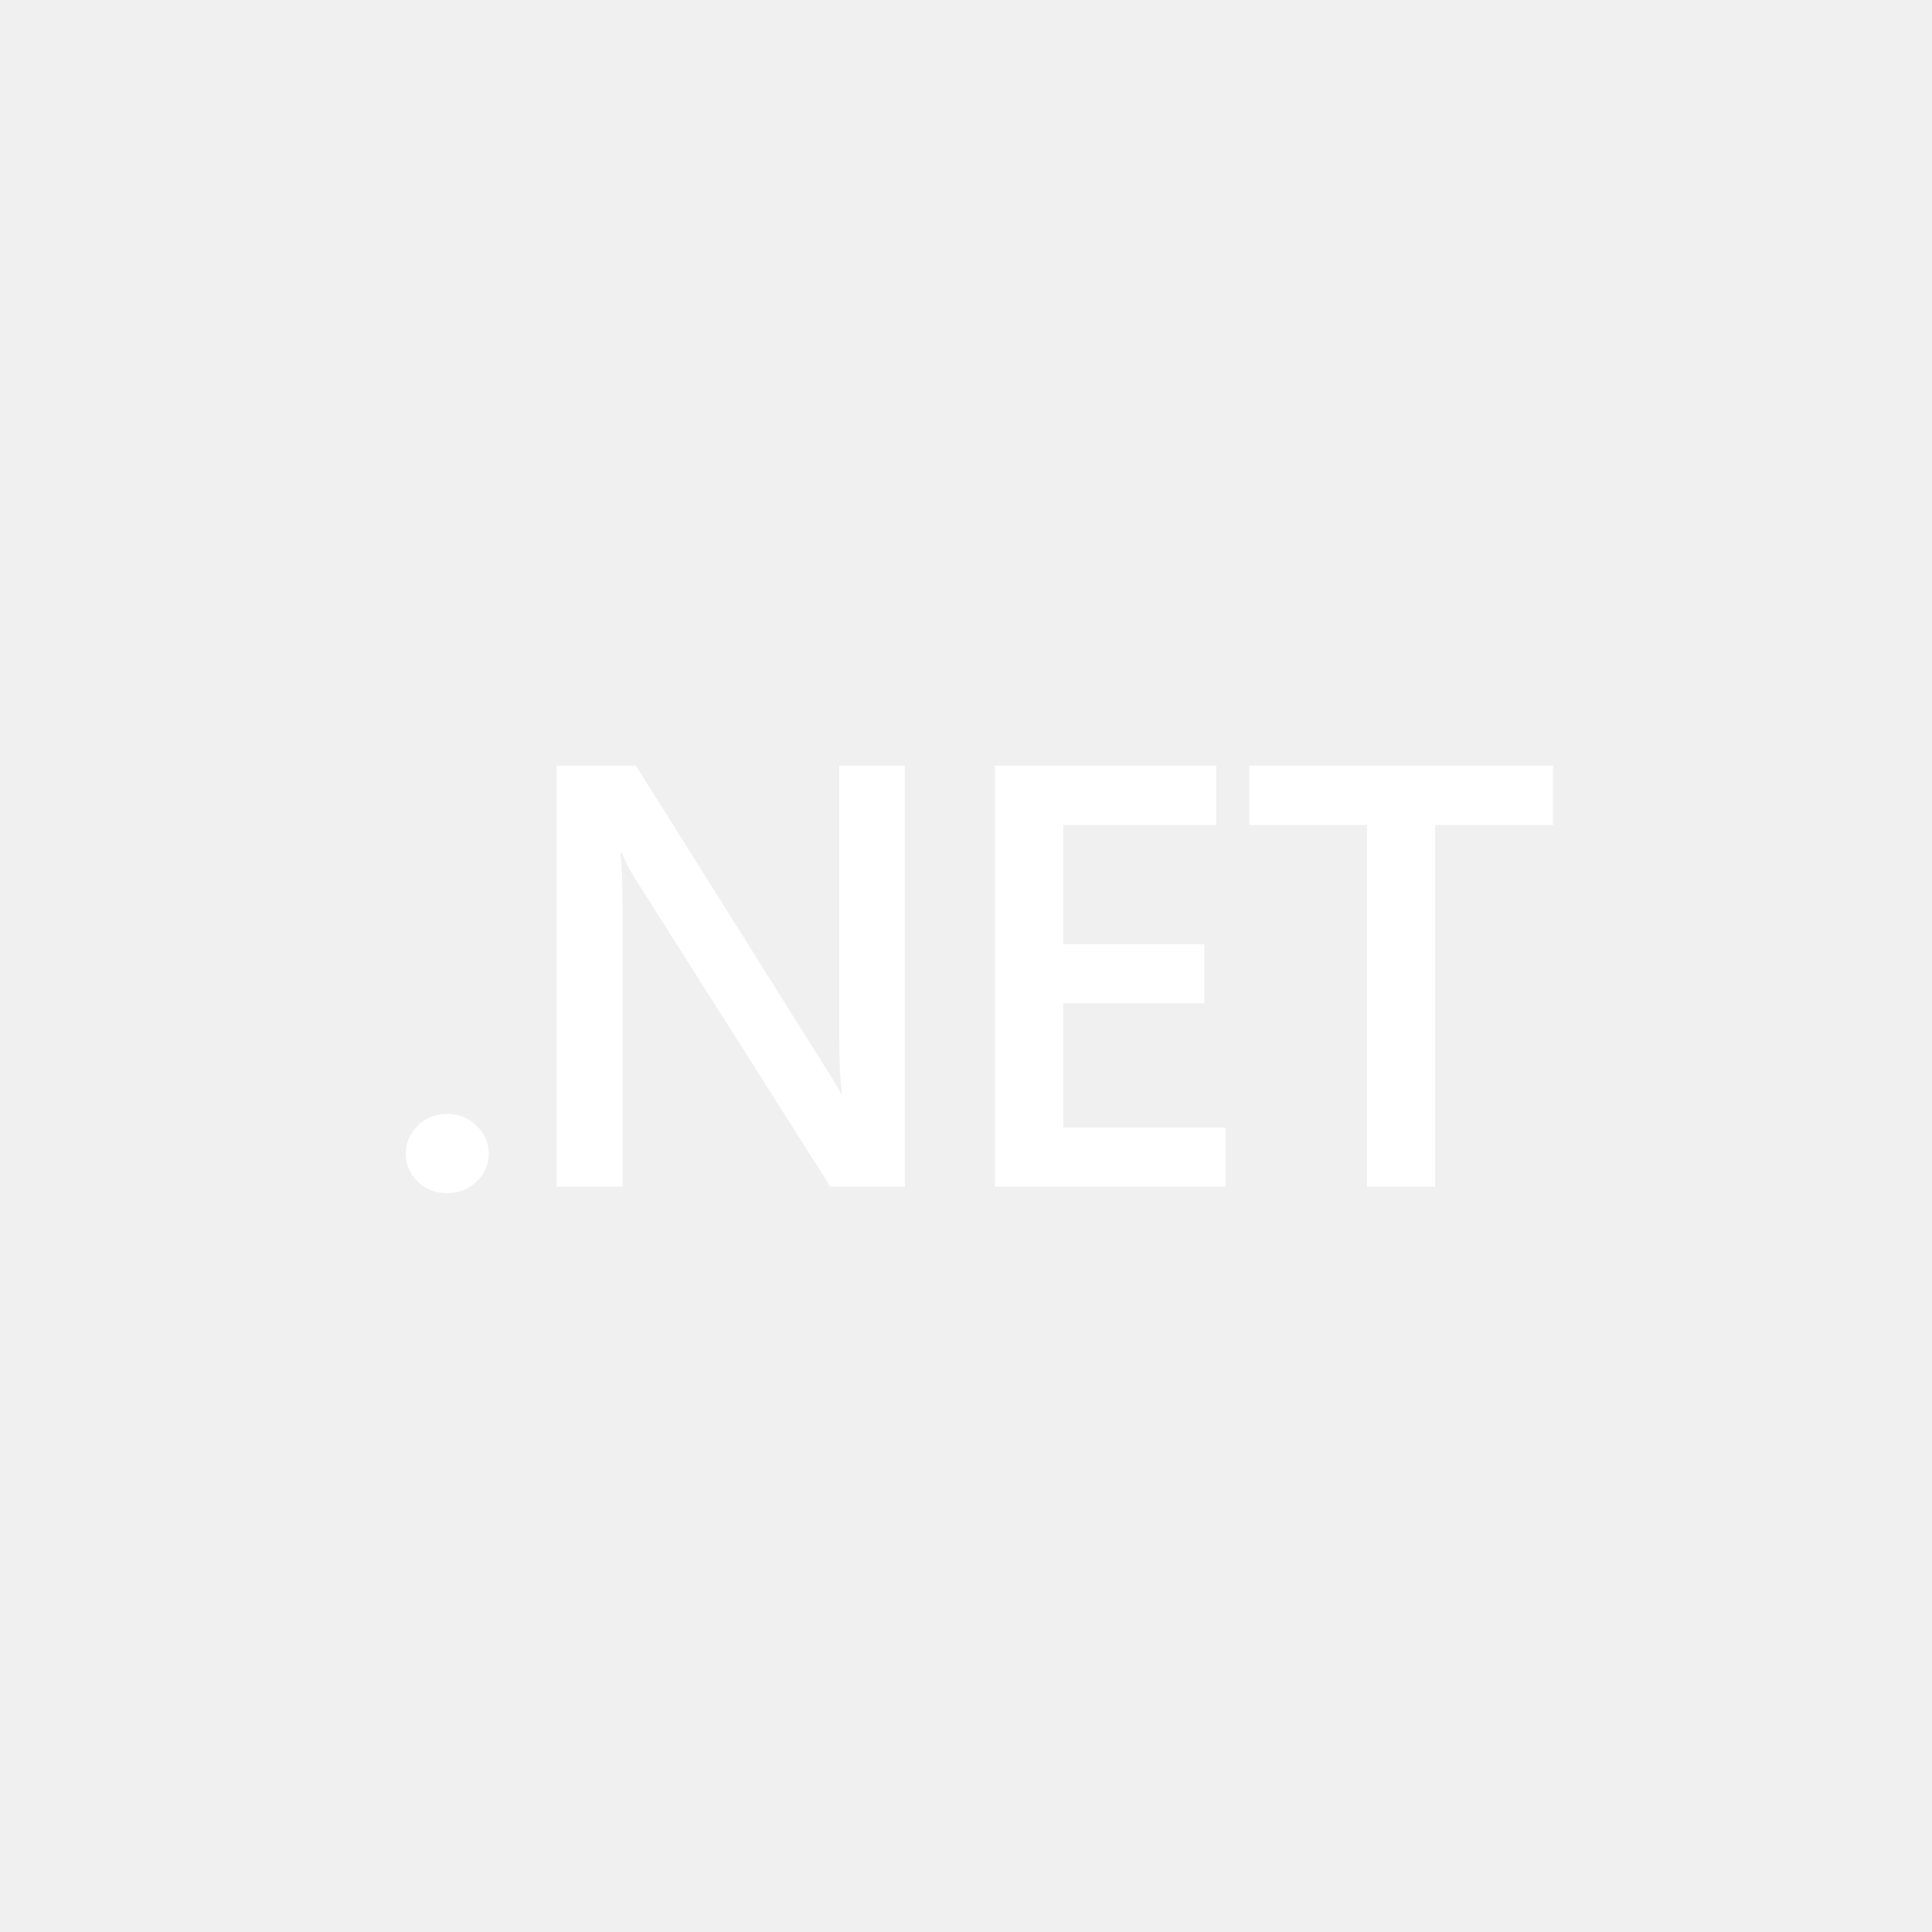
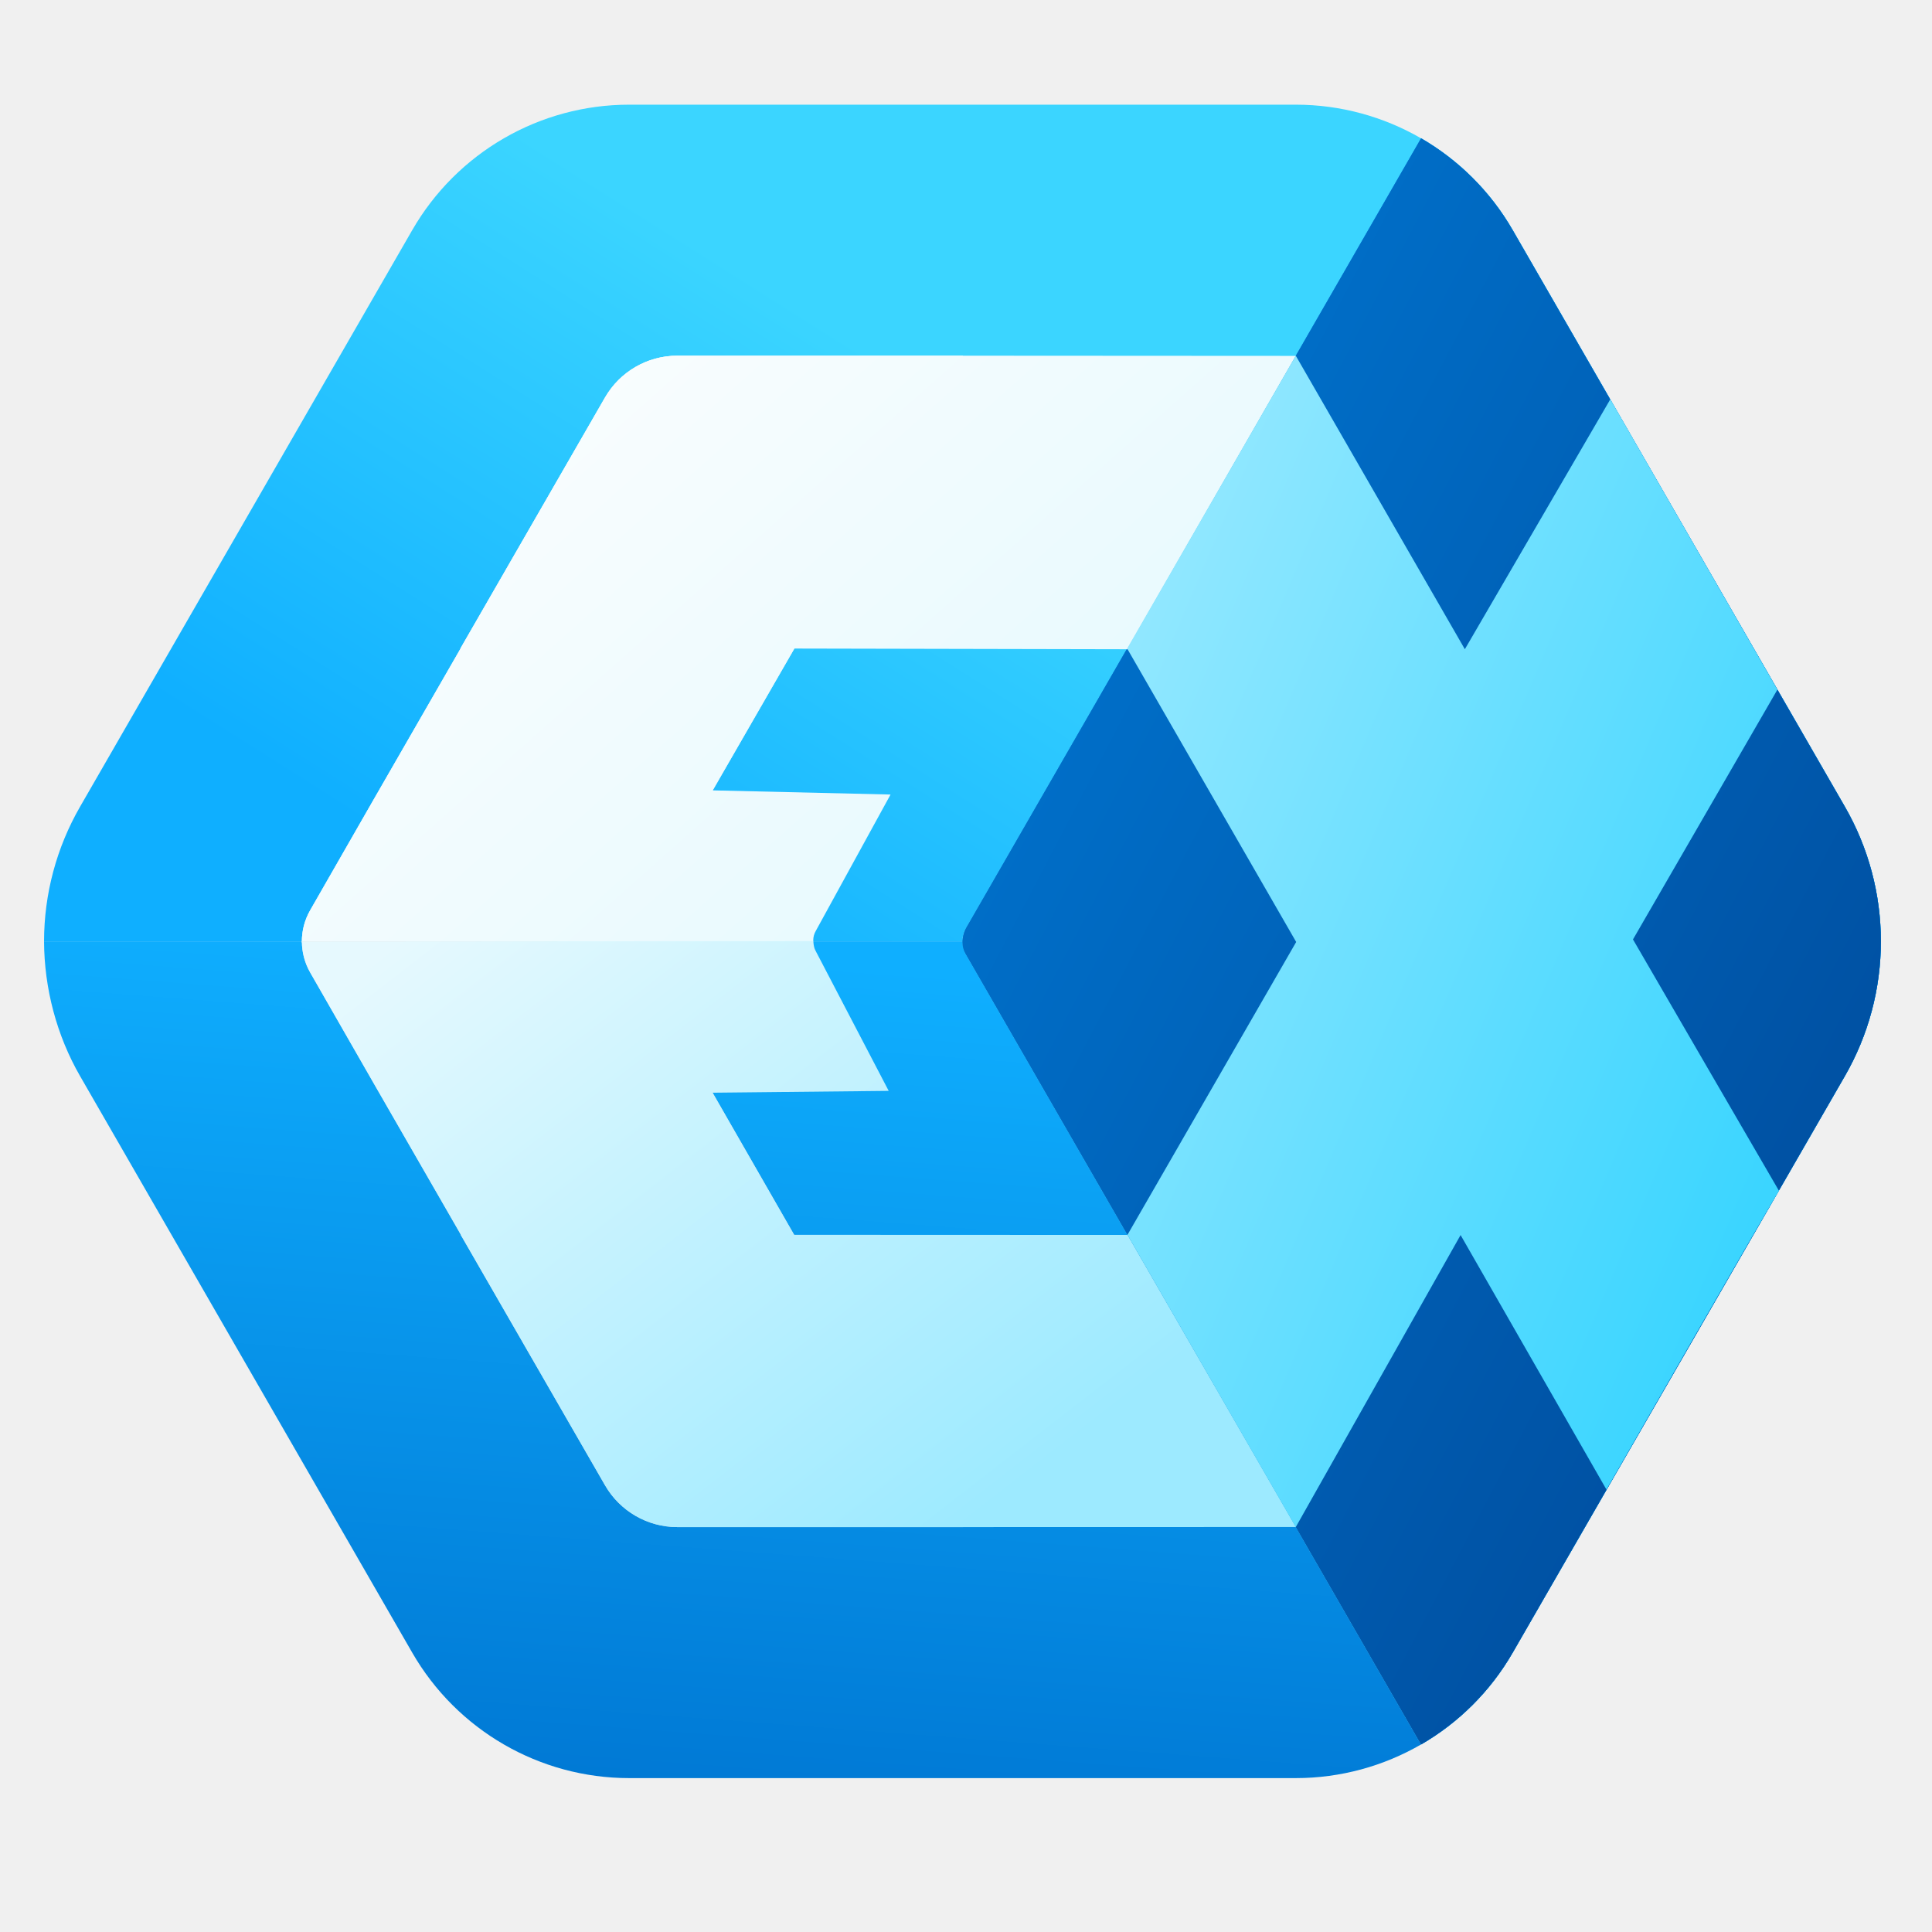
- <svg xmlns="http://www.w3.org/2000/svg" width="456" height="456" viewBox="0 0 456 456" version="1.1" xml:space="preserve" style="fill-rule:evenodd;clip-rule:evenodd;stroke-linejoin:round;stroke-miterlimit:2;">
-   <path d="m 105.5,281.609 c -2.703,0 -5.001,-0.9 -6.893,-2.702 -1.892,-1.848 -2.838,-4.042 -2.838,-6.582 0,-2.587 0.946,-4.804 2.838,-6.652 1.892,-1.848 4.19,-2.772 6.893,-2.772 2.748,0 5.068,0.924 6.96,2.772 1.937,1.848 2.906,4.064 2.906,6.652 0,2.54 -0.968,4.734 -2.906,6.582 -1.892,1.802 -4.212,2.702 -6.96,2.702 z" style="fill:#ffffff;fill-rule:nonzero;stroke-width:0.838" />
-   <path d="M 213.561,280.084 H 195.99 L 149.7,207.054 c -1.171,-1.848 -2.14,-3.765 -2.906,-5.751 h -0.406 c 0.361,2.125 0.541,6.675 0.541,13.65 v 65.132 h -15.543 v -99.36 h 18.719 l 44.737,71.298 c 1.892,2.957 3.109,4.989 3.649,6.098 h 0.27 c -0.45,-2.632 -0.676,-7.09 -0.676,-13.373 v -64.023 h 15.476 z" style="fill:#ffffff;fill-rule:nonzero;stroke-width:0.838" />
-   <path d="m 289.251,280.084 h -54.401 v -99.36 h 52.238 v 13.997 h -36.154 v 28.131 h 33.316 v 13.927 h -33.316 v 29.378 h 38.316 z" style="fill:#ffffff;fill-rule:nonzero;stroke-width:0.838" />
-   <path d="M 366.565,194.721 H 338.722 v 85.363 h -16.084 v -85.363 h -27.775 v -13.997 h 71.701 z" style="fill:#ffffff;fill-rule:nonzero;stroke-width:0.838" />
+ <svg xmlns="http://www.w3.org/2000/svg" width="456" height="456" viewBox="0 0 456 456" fill="none" version="1.1" id="svg32">
+   <path d="M 305.844,24.706 H 148.488 c -21.121,0 -40.638,11.292 -51.198,29.623 L 18.9,190.398 c -5.569,9.668 -8.501,20.632 -8.501,31.794 H 227.165 c 0,-1.252 0.329,-2.244 0.954,-3.328 L 335.402,32.643 C 326.562,27.529 316.404,24.706 305.844,24.706 Z" fill="url(#paint0_linear_849_6218)" id="path1" style="fill:url(#paint0_linear_849_6218);stroke-width:1.189" />
+   <path d="M 305.844,419.677 H 148.488 c -21.121,0 -40.638,-11.293 -51.198,-29.624 L 18.9,253.984 C 13.371,244.386 10.441,233.27 10.399,222.191 H 227.165 c 0,0.94 0.246,2.101 0.715,2.915 l 107.521,186.633 c -8.838,5.115 -18.997,7.937 -29.557,7.937 z" fill="url(#paint1_linear_849_6218)" id="path2" style="fill:url(#paint1_linear_849_6218);stroke-width:1.189" />
+   <path d="m 435.43,253.981 -78.391,136.071 c -5.28,9.164 -12.799,16.57 -21.639,21.685 L 227.88,225.104 c -0.469,-0.814 -0.715,-1.737 -0.715,-2.676 0,-1.252 0.329,-2.483 0.954,-3.567 L 335.402,32.642 c 8.838,5.114 16.358,12.52 21.637,21.685 L 435.43,190.395 c 5.568,9.667 8.501,20.632 8.501,31.794 0,11.162 -2.933,22.128 -8.501,31.792 z" fill="url(#paint2_linear_849_6218)" id="path3" style="fill:url(#paint2_linear_849_6218);stroke-width:1.189" />
+   <path d="m 435.43,253.981 -78.391,136.071 c -5.28,9.164 -12.799,16.57 -21.639,21.685 L 227.88,225.104 c -0.469,-0.814 -0.715,-1.737 -0.715,-2.676 0,-1.252 0.329,-2.483 0.954,-3.567 L 335.402,32.642 c 8.838,5.114 16.358,12.52 21.637,21.685 L 435.43,190.395 c 5.568,9.667 8.501,20.632 8.501,31.794 0,11.162 -2.933,22.128 -8.501,31.792 z" fill="url(#paint3_linear_849_6218)" id="path4" style="fill:url(#paint3_linear_849_6218);stroke-width:1.189" />
+   <path d="m 435.43,253.981 -78.391,136.071 c -5.28,9.164 -12.799,16.57 -21.639,21.685 L 227.88,225.104 c -0.469,-0.814 -0.715,-1.737 -0.715,-2.676 0,-1.252 0.329,-2.483 0.954,-3.567 L 335.402,32.642 c 8.838,5.114 16.358,12.52 21.637,21.685 L 435.43,190.395 c 5.568,9.667 8.501,20.632 8.501,31.794 0,11.162 -2.933,22.128 -8.501,31.792 z" fill="url(#paint4_linear_849_6218)" id="path5" style="fill:url(#paint4_linear_849_6218);stroke-width:1.189" />
+   <path d="m 435.43,253.981 -78.391,136.071 c -5.28,9.164 -12.799,16.57 -21.639,21.685 L 227.88,225.104 c -0.469,-0.814 -0.715,-1.737 -0.715,-2.676 0,-1.252 0.329,-2.483 0.954,-3.567 L 335.402,32.642 c 8.838,5.114 16.358,12.52 21.637,21.685 L 435.43,190.395 c 5.568,9.667 8.501,20.632 8.501,31.794 0,11.162 -2.933,22.128 -8.501,31.792 z" fill="url(#paint5_linear_849_6218)" id="path6" style="fill:url(#paint5_linear_849_6218);stroke-width:1.189" />
+   <path d="m 227.305,83.952 -39.82,69.12 -38.546,66.95 c -0.381,0.659 -0.581,1.424 -0.581,2.185 l 0.007,0.224 H 71.254 l -0.002,-0.239 c 0,-2.528 0.649,-5.055 1.948,-7.332 6.762,-11.856 20.926,-36.473 35.51,-61.787 h -0.047 l 34.132,-59.246 c 3.521,-6.11 10.026,-9.874 17.066,-9.874 z" fill="#d9d9d9" id="path7" style="stroke-width:1.189" />
+   <path d="m 227.305,83.952 -39.82,69.12 -38.546,66.95 c -0.381,0.659 -0.581,1.424 -0.581,2.185 l 0.007,0.224 H 71.254 l -0.002,-0.239 c 0,-2.528 0.649,-5.055 1.948,-7.332 6.762,-11.856 20.926,-36.473 35.51,-61.787 h -0.047 l 34.132,-59.246 c 3.521,-6.11 10.026,-9.874 17.066,-9.874 z" fill="url(#paint6_linear_849_6218)" id="path8" style="fill:url(#paint6_linear_849_6218);stroke-width:1.189" />
+   <path d="m 227.305,83.952 78.529,0.045 -39.764,69.241 -78.585,-0.166 -19.273,33.475 41.981,0.982 -17.665,32.222 c -0.381,0.659 -0.581,1.424 -0.581,2.185 l 0.007,0.224 -120.701,0.271 -0.002,-0.239 c 0,-2.528 0.649,-5.055 1.948,-7.332 6.762,-11.856 20.926,-36.473 35.51,-61.787 h -0.047 l 34.132,-59.246 c 3.521,-6.11 10.026,-9.874 17.066,-9.874 z" fill="url(#paint7_linear_849_6218)" id="path9" style="fill:url(#paint7_linear_849_6218);stroke-width:1.189" />
+   <path d="m 187.411,291.449 h 0.029 l -38.5,-67.084 c -0.341,-0.593 -0.537,-1.255 -0.574,-1.932 l -0.007,-0.223 H 71.252 c 0.003,2.522 0.652,5.043 1.948,7.315 6.774,11.877 20.976,36.561 35.587,61.919 h -0.047 l 34.055,59.111 c 3.519,6.11 10.025,9.875 17.066,9.875 h 67.463 z" fill="#d9d9d9" id="path10" style="stroke-width:1.189" />
+   <path d="m 187.411,291.449 h 0.029 l -19.25,-33.542 41.564,-0.433 -17.25,-33.054 c -0.341,-0.593 -0.482,-1.391 -0.519,-2.069 l -0.007,-0.223 -120.726,0.082 c 0.003,2.522 0.652,5.043 1.948,7.315 6.774,11.877 20.976,36.561 35.587,61.919 h -0.047 l 34.055,59.111 c 3.519,6.11 10.025,9.875 17.066,9.875 h 67.463 l 78.546,-0.019 -39.734,-68.931 z" fill="url(#paint8_linear_849_6218)" id="path11" style="fill:url(#paint8_linear_849_6218);stroke-width:1.189" />
+   <path d="m 266.037,153.072 39.894,69.26 -39.817,69.114 2.132,3.716 37.587,65.269 38.903,-68.927 34.429,60.078 c 0,0 40.769,-71.04 40.733,-70.492 0,0 -33.18,-57.091 -34.474,-59.364 l 34.093,-58.967 -39.44,-68.522 -34.324,58.976 h -0.024 L 305.833,83.952 Z" fill="url(#paint9_linear_849_6218)" id="path13" style="fill:url(#paint9_linear_849_6218);stroke-width:1.189" />
+   <defs id="defs32">
+     <linearGradient id="linearGradient34" x1="197.709" y1="6.77" x2="459.938" y2="144.513" gradientUnits="userSpaceOnUse">
+       <stop stop-color="#0078D4" id="stop33" offset="0" style="stop-color:#d40000;stop-opacity:1;" />
+       <stop offset="1" stop-color="#004695" id="stop34" />
+     </linearGradient>
+     <linearGradient id="paint0_linear_849_6218" x1="99.545" y1="8.398" x2="28.425" y2="121.153" gradientUnits="userSpaceOnUse" gradientTransform="matrix(1.187759,0,0,1.190323,10.39937,24.58352)">
+       <stop stop-color="#3BD5FF" id="stop13" />
+       <stop offset="1" stop-color="#0FAFFF" id="stop14" />
+     </linearGradient>
+     <linearGradient id="paint1_linear_849_6218" x1="99.546" y1="166.012" x2="86.823" y2="333.582" gradientUnits="userSpaceOnUse" gradientTransform="matrix(1.187759,0,0,1.190323,10.39937,24.58352)">
+       <stop stop-color="#0FAFFF" id="stop15" />
+       <stop offset="1" stop-color="#0078D4" id="stop16" />
+     </linearGradient>
+     <linearGradient id="paint2_linear_849_6218" x1="182.5" y1="6.77" x2="457.274" y2="164.223" gradientUnits="userSpaceOnUse" gradientTransform="matrix(1.187759,0,0,1.190323,10.39937,24.58352)">
+       <stop stop-color="#0FAFFF" id="stop17" />
+       <stop offset="1" stop-color="#0078D4" id="stop18" />
+     </linearGradient>
+     <linearGradient id="paint3_linear_849_6218" x1="182.5" y1="6.77" x2="457.274" y2="164.223" gradientUnits="userSpaceOnUse" gradientTransform="matrix(1.187759,0,0,1.190323,10.39937,24.58352)">
+       <stop stop-color="#3BD5FF" id="stop19" />
+       <stop offset="1" stop-color="#0FAFFF" id="stop20" />
+     </linearGradient>
+     <linearGradient id="paint4_linear_849_6218" x1="182.5" y1="6.77" x2="457.274" y2="164.223" gradientUnits="userSpaceOnUse" gradientTransform="matrix(1.187759,0,0,1.190323,10.39937,24.58352)">
+       <stop stop-color="#0FAFFF" id="stop21" />
+       <stop offset="1" stop-color="#0078D4" id="stop22" />
+     </linearGradient>
+     <linearGradient id="paint5_linear_849_6218" x1="197.709" y1="6.77" x2="459.938" y2="144.513" gradientUnits="userSpaceOnUse" gradientTransform="matrix(1.187759,0,0,1.190323,10.39937,24.58352)">
+       <stop stop-color="#0078D4" id="stop23" />
+       <stop offset="1" stop-color="#004695" id="stop24" />
+     </linearGradient>
+     <linearGradient id="paint6_linear_849_6218" x1="116.926" y1="49.876" x2="141.923" y2="160.569" gradientUnits="userSpaceOnUse" gradientTransform="matrix(1.187759,0,0,1.190323,10.39937,24.58352)">
+       <stop offset="0.174" stop-color="#E6F9FE" id="stop25" />
+       <stop offset="1" stop-color="#9DEAFF" id="stop26" />
+     </linearGradient>
+     <linearGradient id="paint7_linear_849_6218" x1="51.233" y1="49.876" x2="166.714" y2="180.295" gradientUnits="userSpaceOnUse" gradientTransform="matrix(1.187759,0,0,1.190323,10.39937,24.58352)">
+       <stop stop-color="#FEFEFE" id="stop27" />
+       <stop offset="1" stop-color="#E6F9FE" id="stop28" />
+     </linearGradient>
+     <linearGradient id="paint8_linear_849_6218" x1="51.233" y1="180.474" x2="149.652" y2="307.668" gradientUnits="userSpaceOnUse" gradientTransform="matrix(1.187759,0,0,1.190323,10.39937,24.58352)">
+       <stop stop-color="#E6F9FE" id="stop29" />
+       <stop offset="1" stop-color="#9DEAFF" id="stop30" />
+     </linearGradient>
+     <linearGradient id="paint9_linear_849_6218" x1="215.227" y1="49.876" x2="382.362" y2="120.852" gradientUnits="userSpaceOnUse" gradientTransform="matrix(1.187759,0,0,1.190323,10.39937,24.58352)">
+       <stop stop-color="#9DEAFF" id="stop31" />
+       <stop offset="1" stop-color="#3BD5FF" id="stop32" />
+     </linearGradient>
+   </defs>
</svg>
